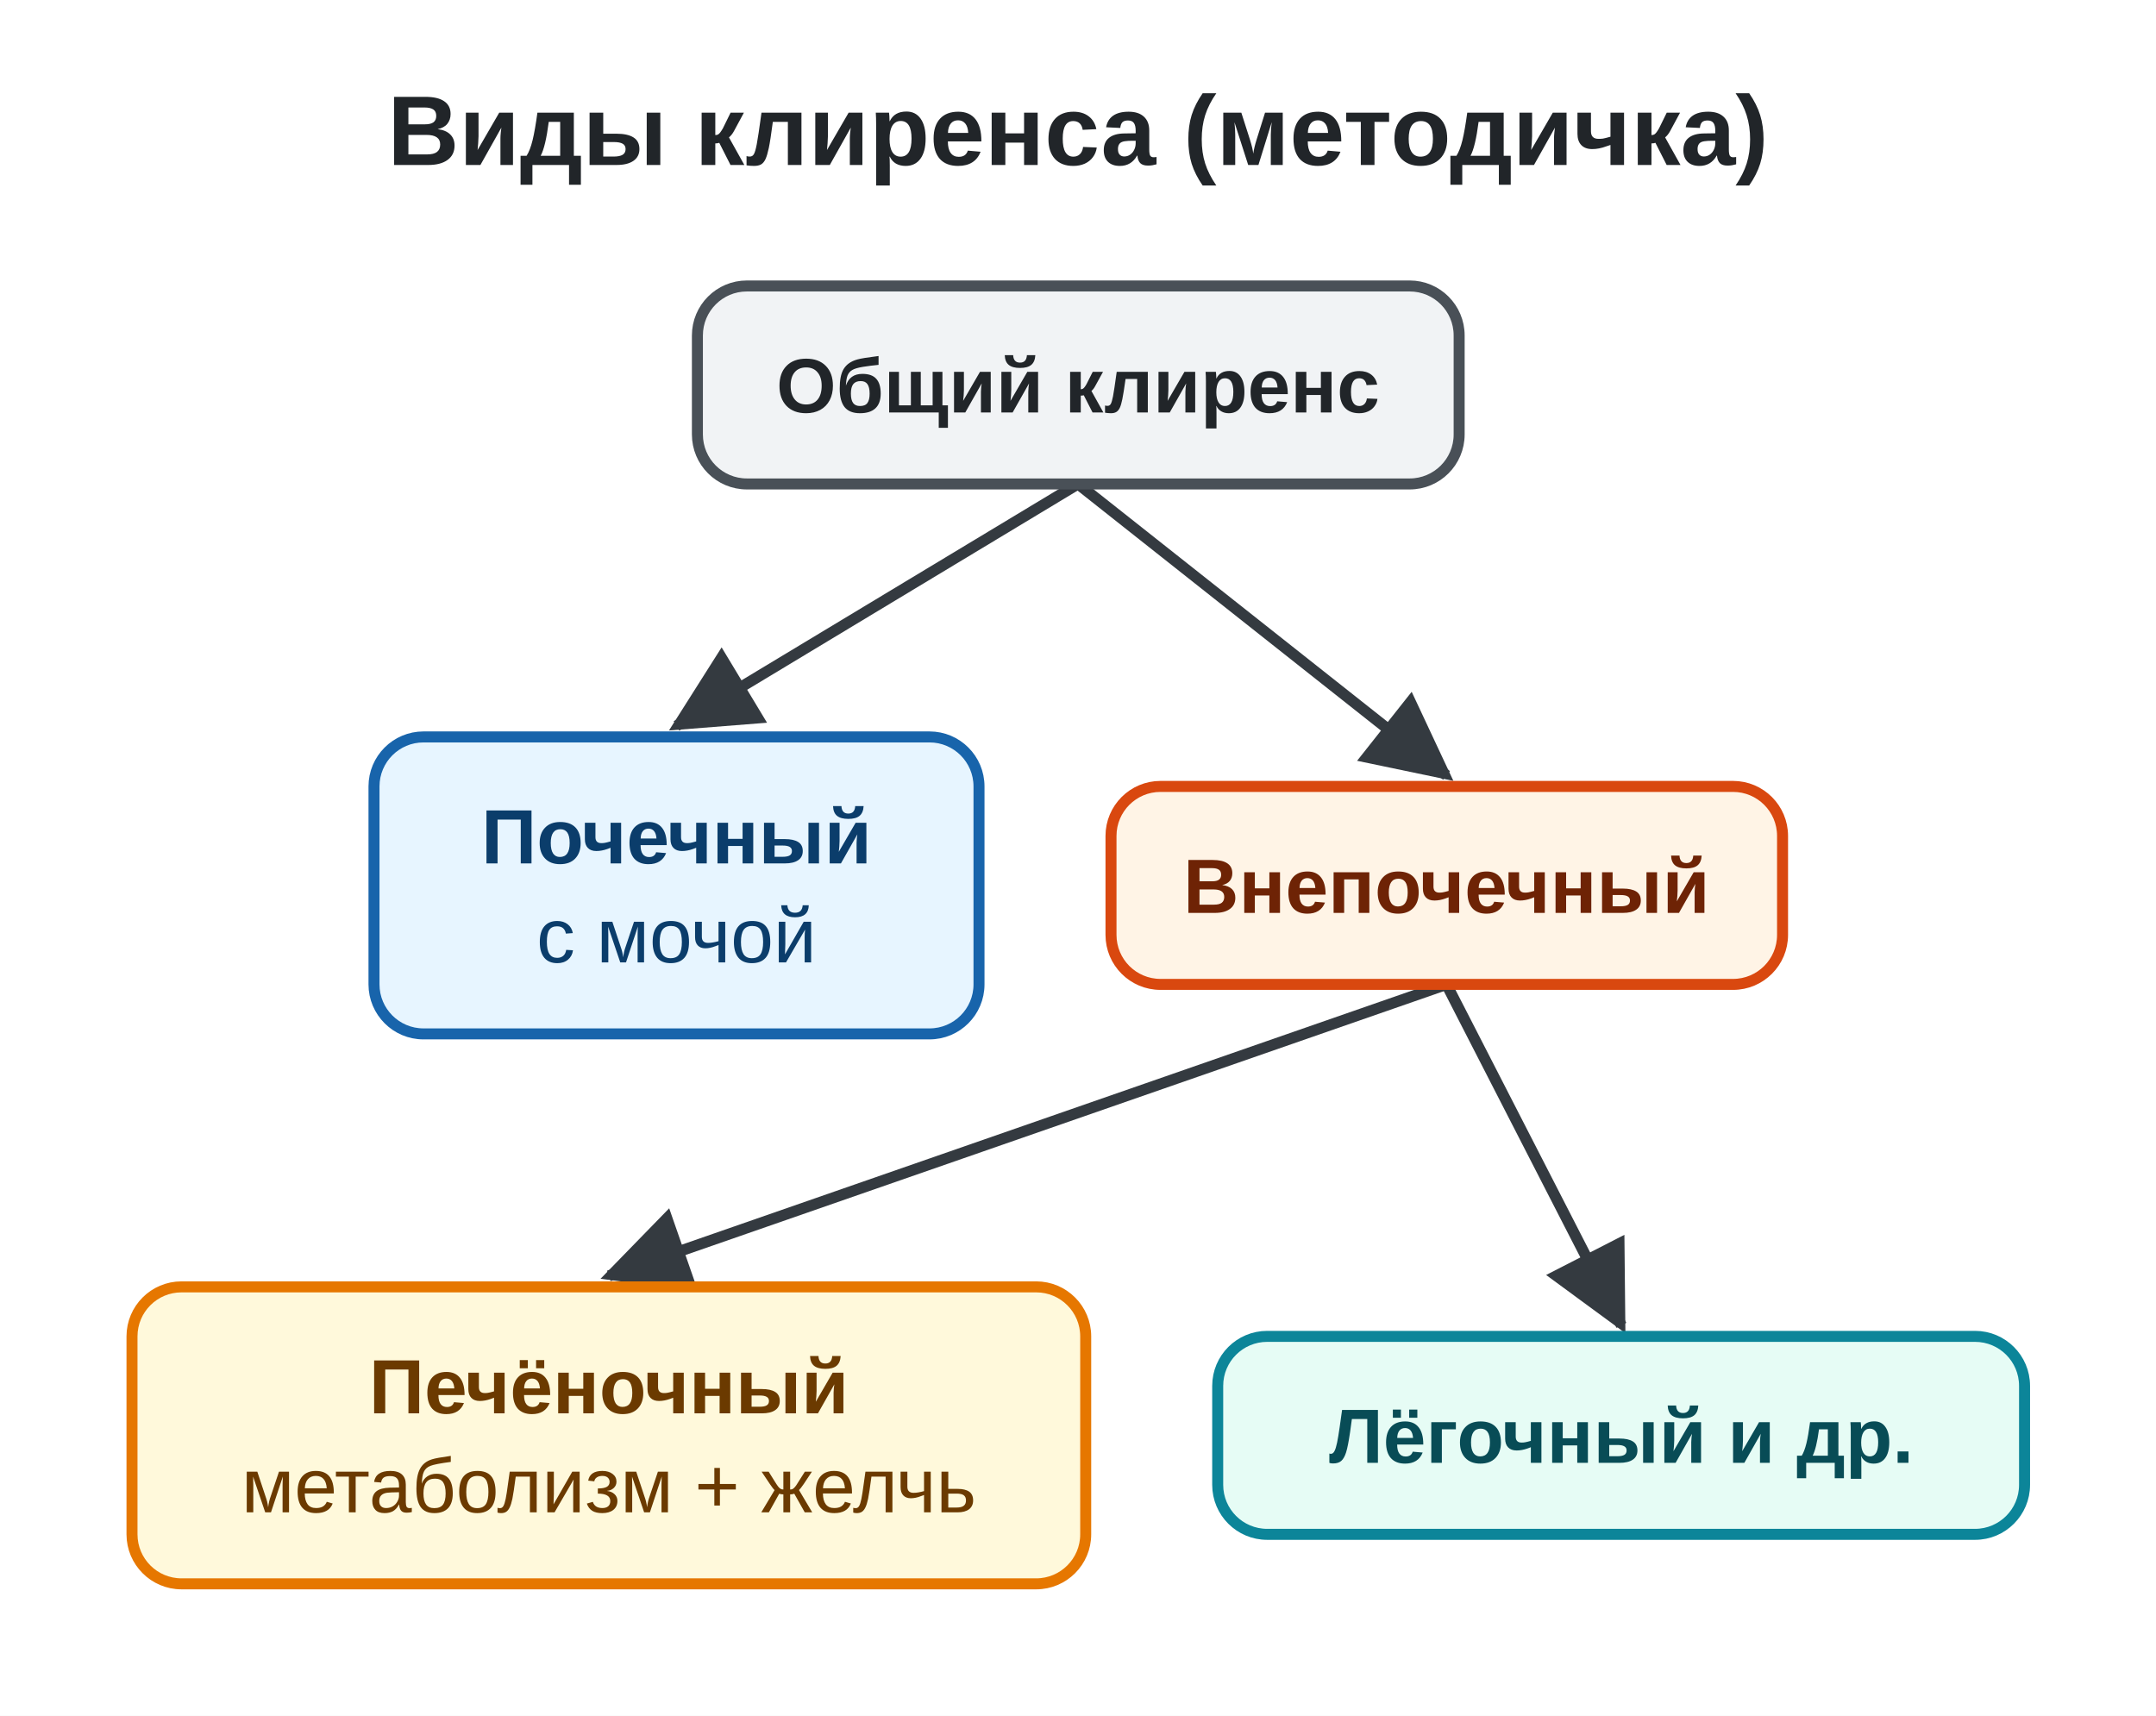
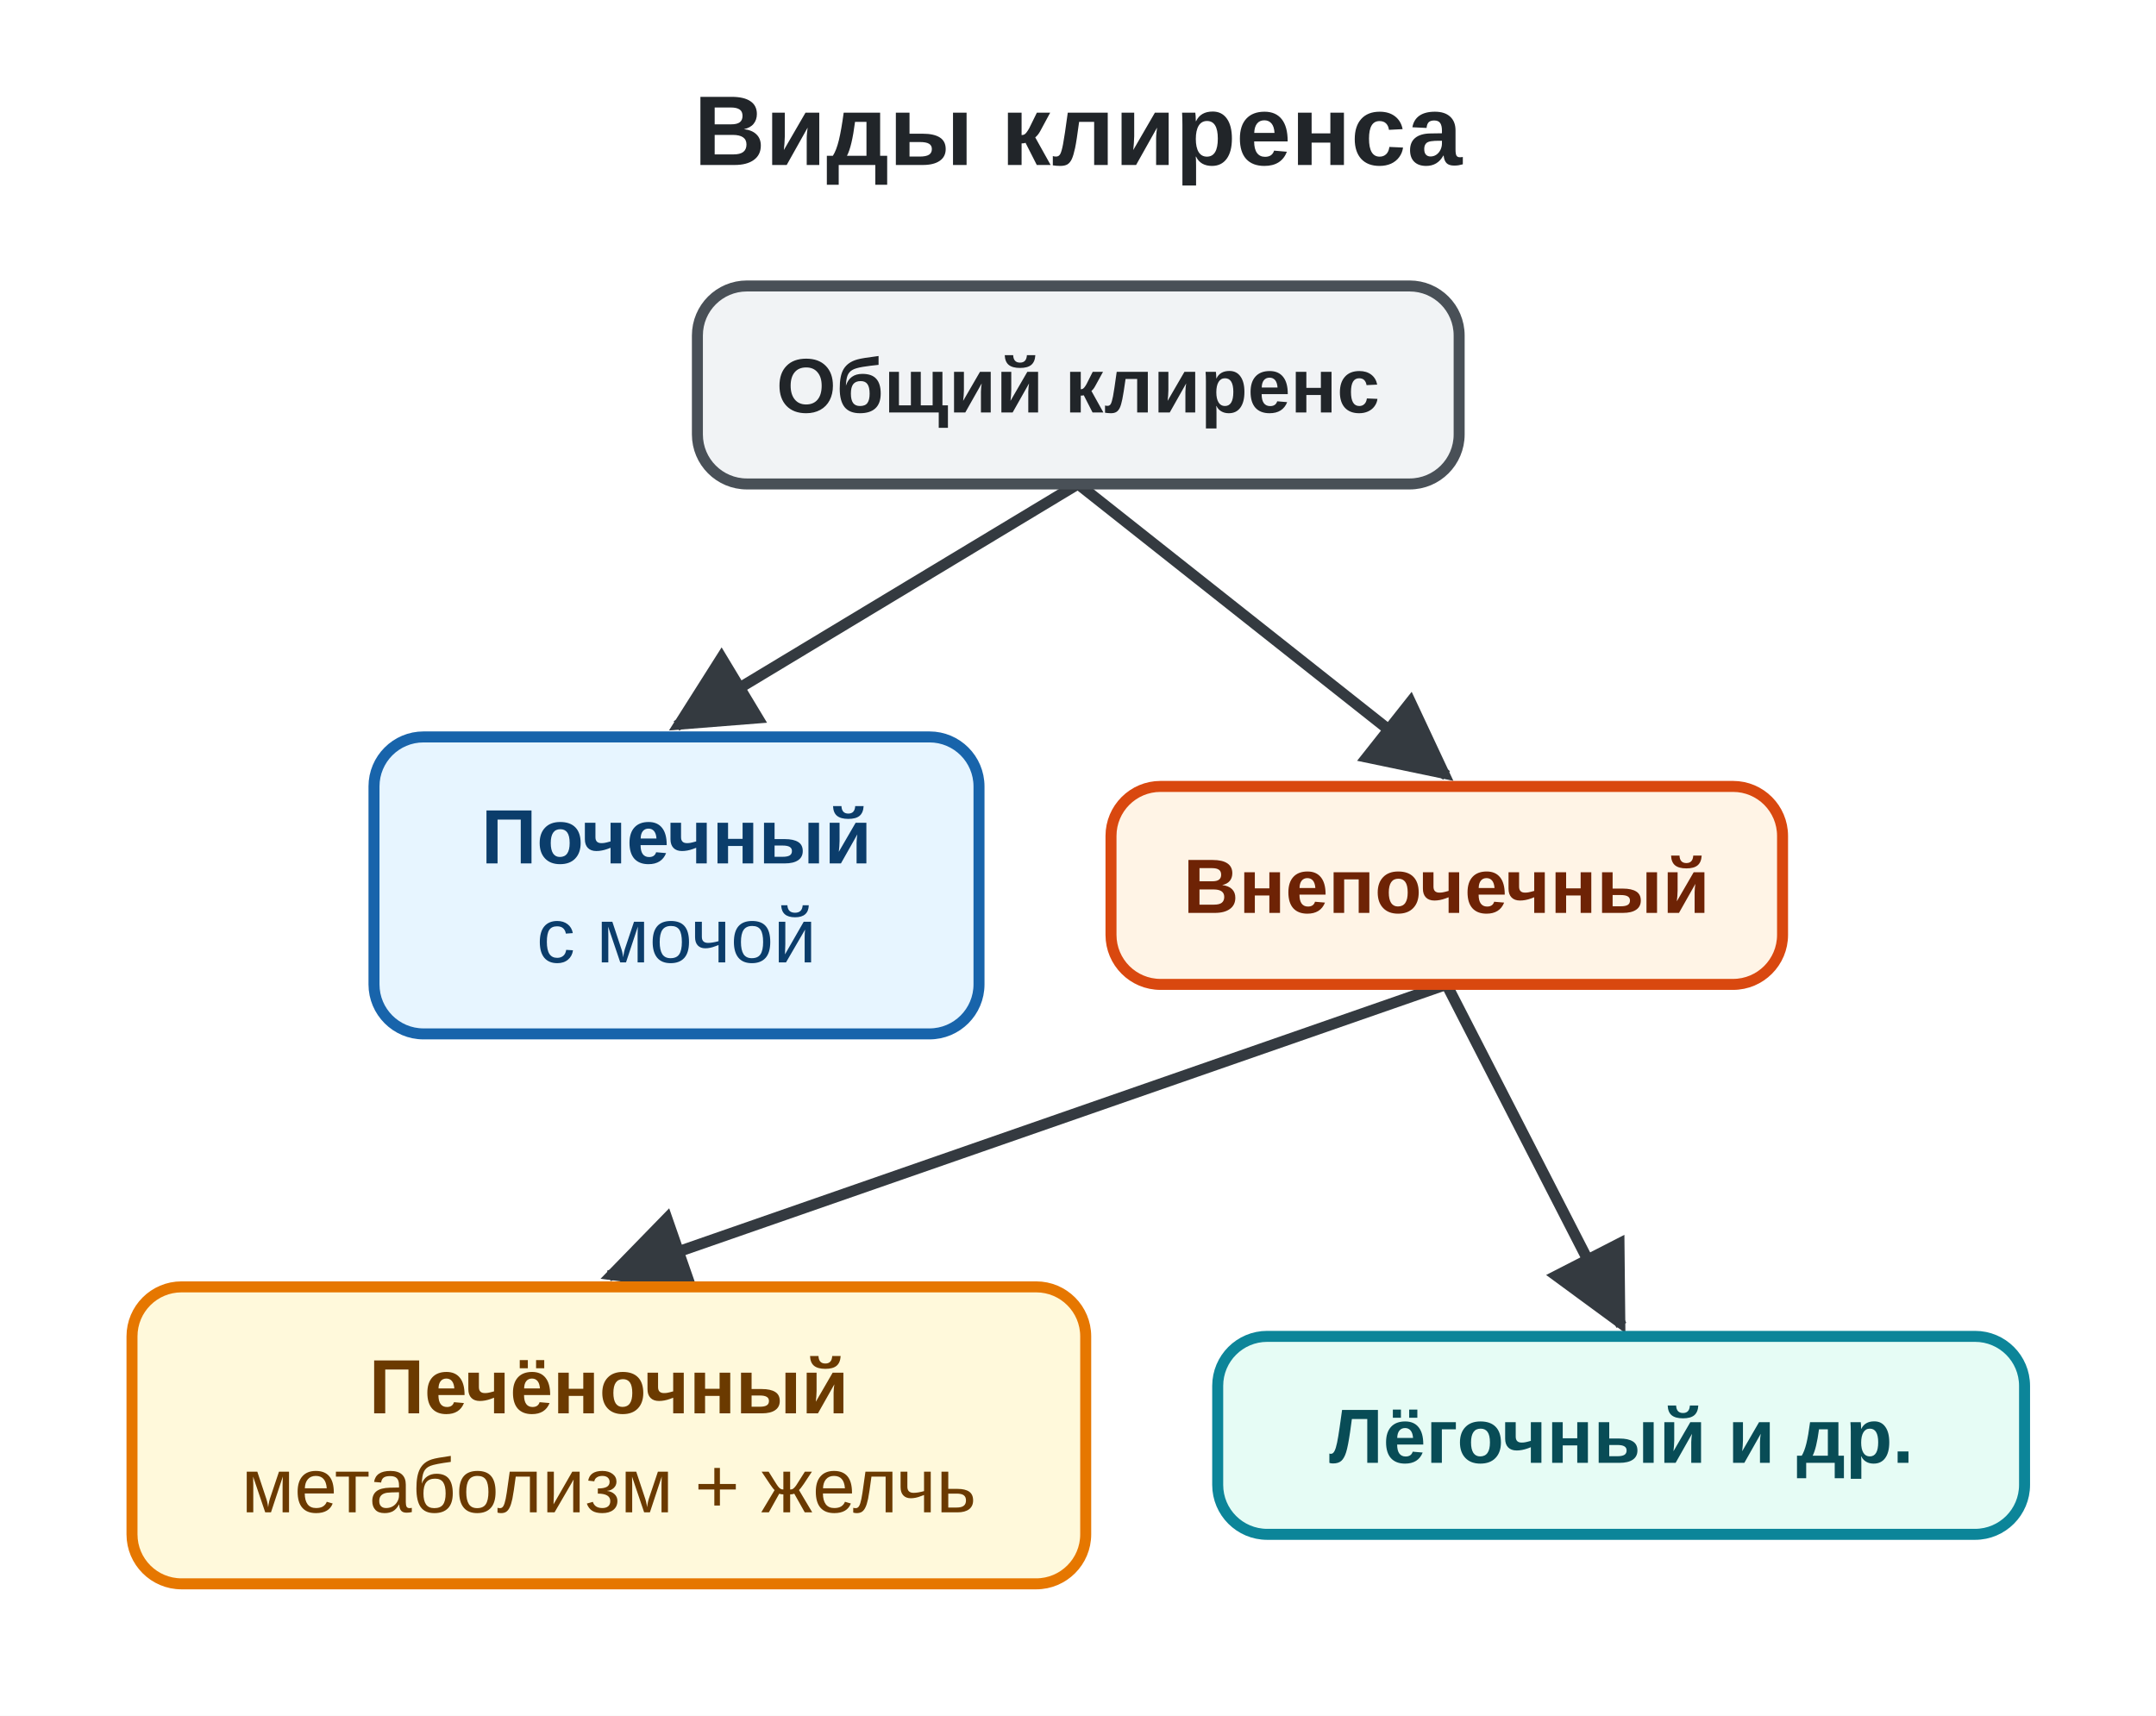
<svg xmlns="http://www.w3.org/2000/svg" viewBox="0 0 392 312" font-family="Arial, Helvetica, sans-serif">
  <rect width="392" height="312" fill="#ffffff" />
  <defs>
    <marker id="ar" viewBox="0 0 10 10" refX="9" refY="5" markerWidth="8" markerHeight="8" orient="auto-start-reverse">
      <path d="M0,0 L10,5 L0,10 z" fill="#343a40" />
    </marker>
  </defs>
-   <text x="196" y="30" text-anchor="middle" font-size="18" font-weight="bold" fill="#212529">Виды клиренса (методичка)</text>
+   <text x="196" y="30" text-anchor="middle" font-size="18" font-weight="bold" fill="#212529">Виды клиренса</text>
  <line x1="196.0" y1="88.0" x2="123.0" y2="132.0" stroke="#343a40" stroke-width="2" marker-end="url(#ar)" />
  <line x1="196.0" y1="88.0" x2="263.0" y2="141.0" stroke="#343a40" stroke-width="2" marker-end="url(#ar)" />
  <line x1="263.0" y1="179.0" x2="110.7" y2="232.0" stroke="#343a40" stroke-width="2" marker-end="url(#ar)" />
  <line x1="263.0" y1="179.0" x2="294.8" y2="241.0" stroke="#343a40" stroke-width="2" marker-end="url(#ar)" />
  <rect x="126.8" y="52.0" width="138.5" height="36.0" rx="9" fill="#f1f3f5" stroke="#495057" stroke-width="2" />
  <text x="196.0" y="75.0" text-anchor="middle" font-size="14" font-weight="bold" fill="#212529">Общий клиренс</text>
  <rect x="68.0" y="134.0" width="110.0" height="54.0" rx="9" fill="#e7f5ff" stroke="#1864ab" stroke-width="2" />
  <text x="123.0" y="157.0" text-anchor="middle" font-size="14" font-weight="bold" fill="#0b3d6b">Почечный</text>
  <text x="123.0" y="175.0" text-anchor="middle" font-size="14" font-weight="normal" fill="#0b3d6b">с мочой</text>
  <rect x="202.0" y="143.0" width="122.1" height="36.0" rx="9" fill="#fff4e6" stroke="#d9480f" stroke-width="2" />
  <text x="263.0" y="166.0" text-anchor="middle" font-size="14" font-weight="bold" fill="#6e2305">Внепочечный</text>
  <rect x="24.0" y="234.0" width="173.4" height="54.0" rx="9" fill="#fff9db" stroke="#e67700" stroke-width="2" />
  <text x="110.7" y="257.0" text-anchor="middle" font-size="14" font-weight="bold" fill="#6b3a00">Печёночный</text>
  <text x="110.7" y="275.0" text-anchor="middle" font-size="14" font-weight="normal" fill="#6b3a00">метаболизм + желчь</text>
  <rect x="221.4" y="243.0" width="146.7" height="36.0" rx="9" fill="#e6fcf5" stroke="#0c8599" stroke-width="2" />
  <text x="294.8" y="266.0" text-anchor="middle" font-size="14" font-weight="bold" fill="#084c56">Лёгочный и др.</text>
</svg>
